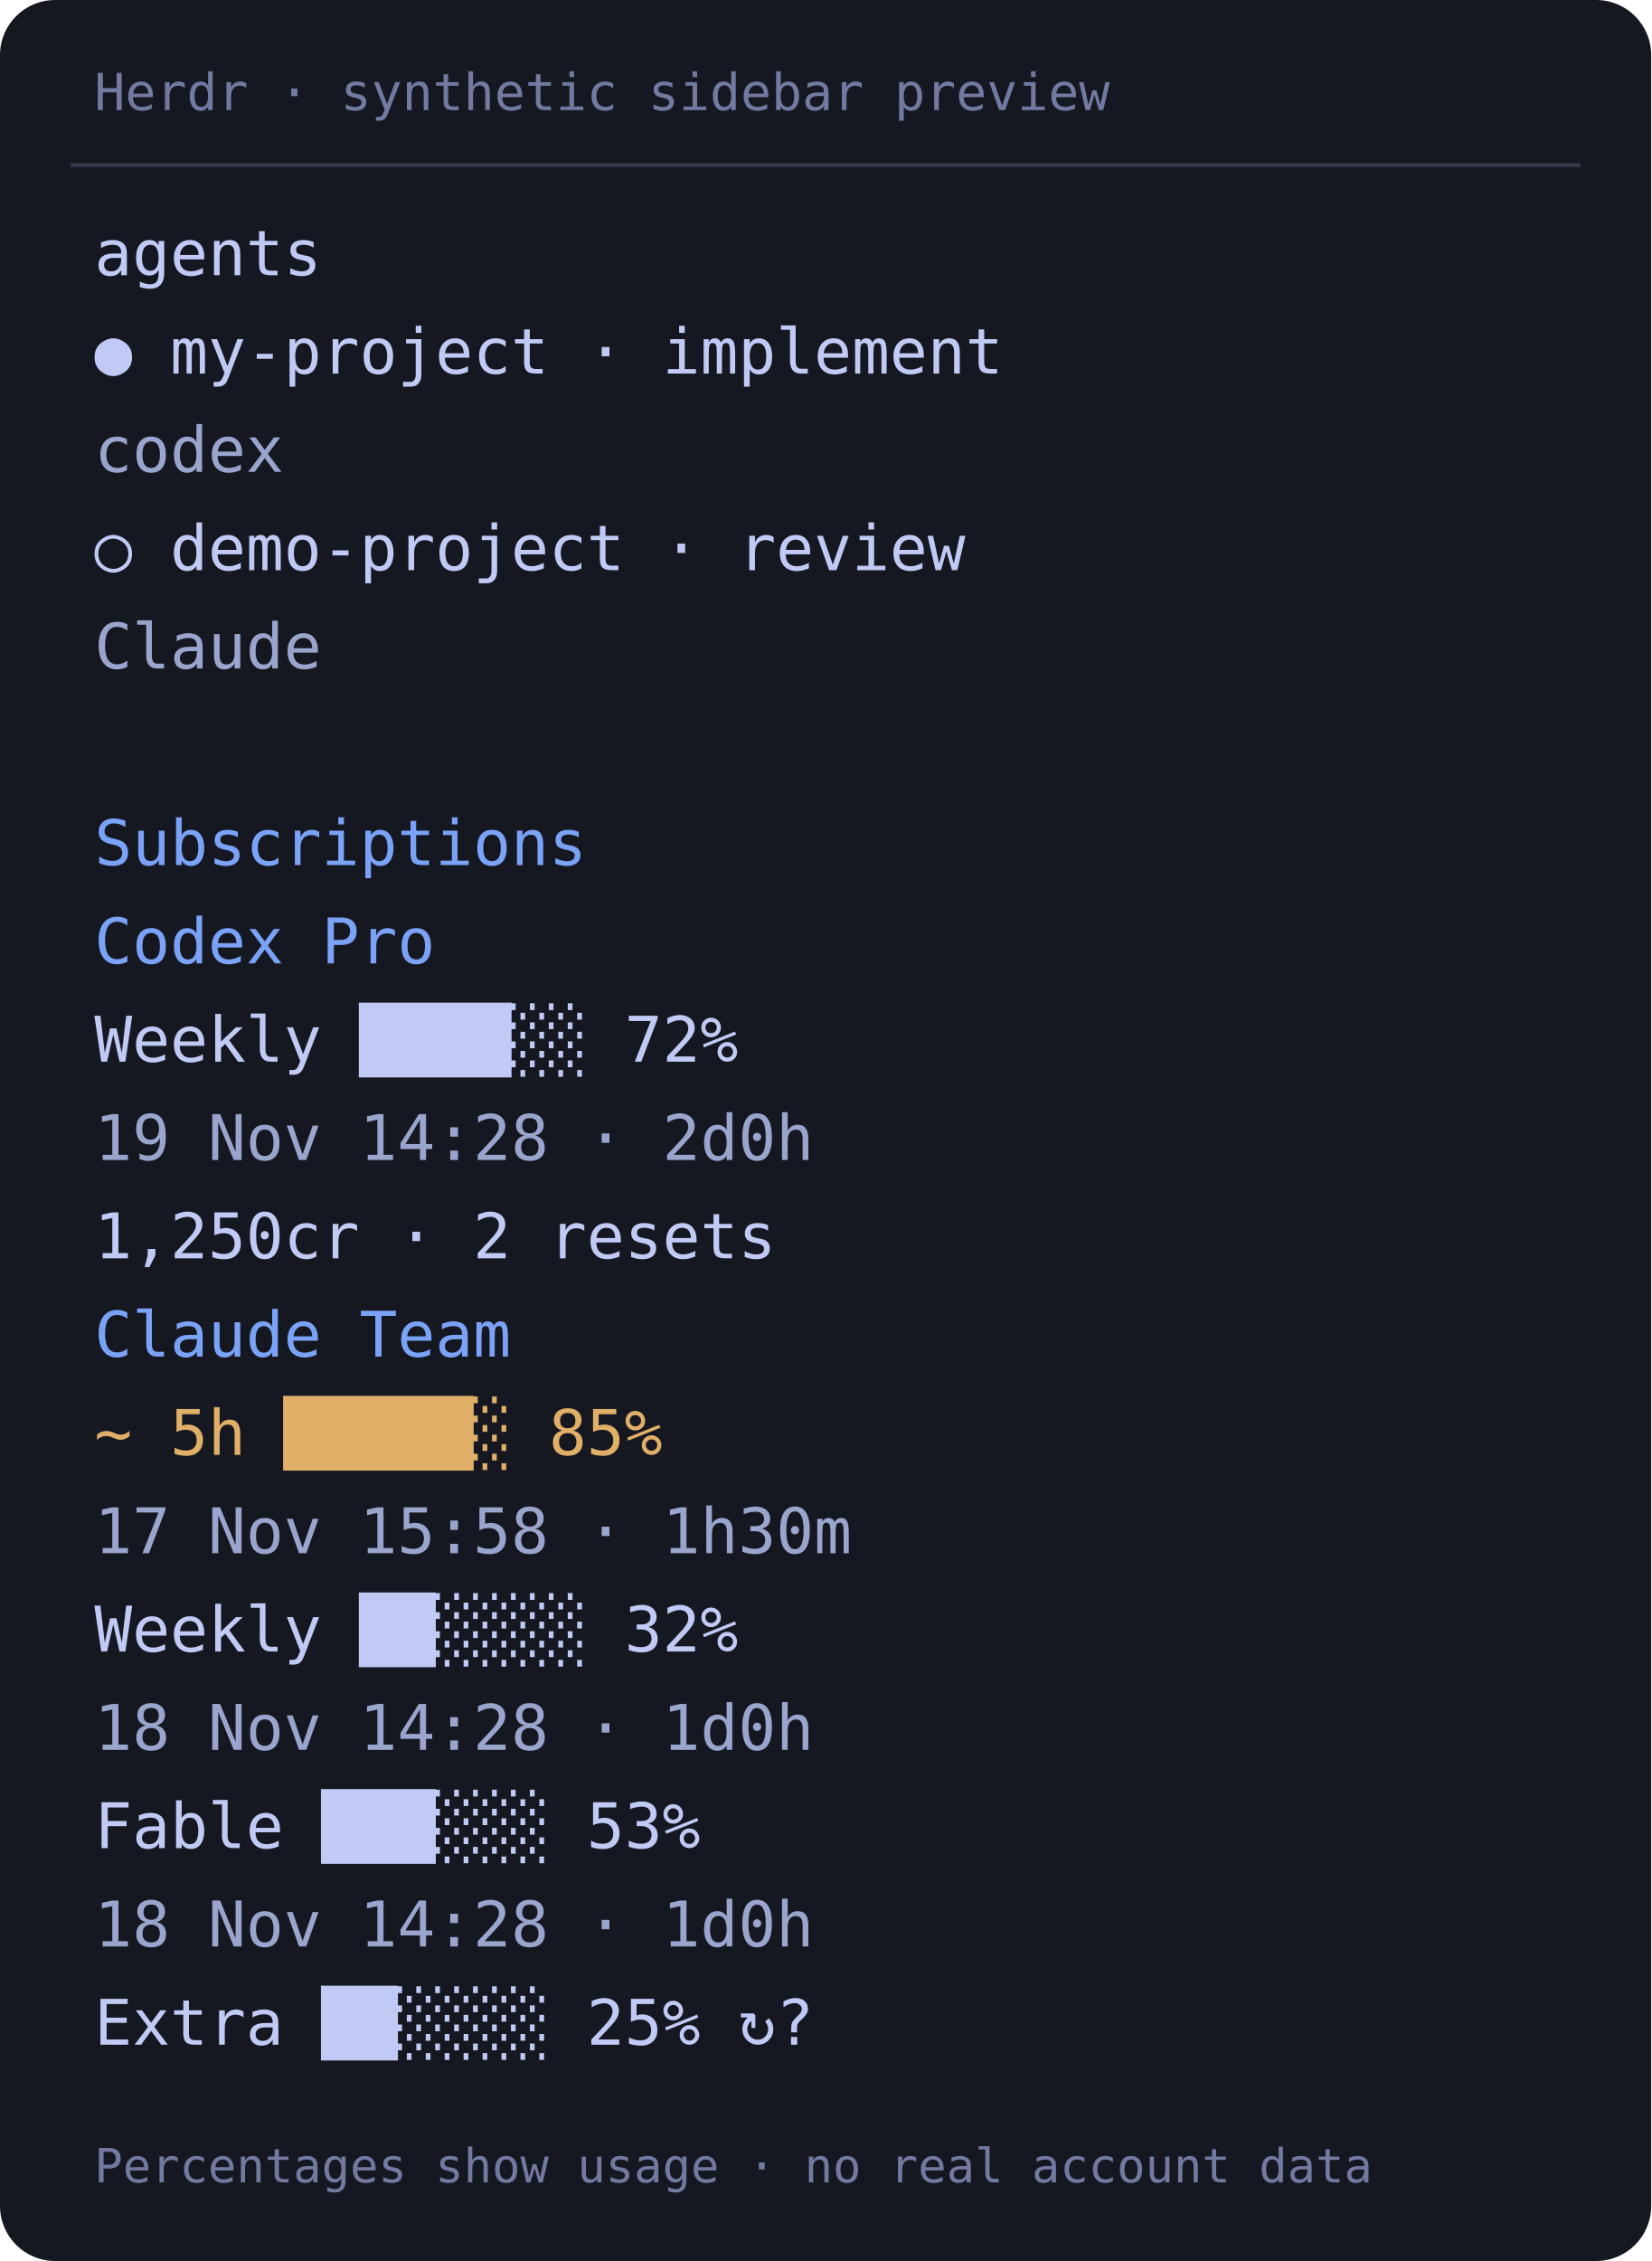
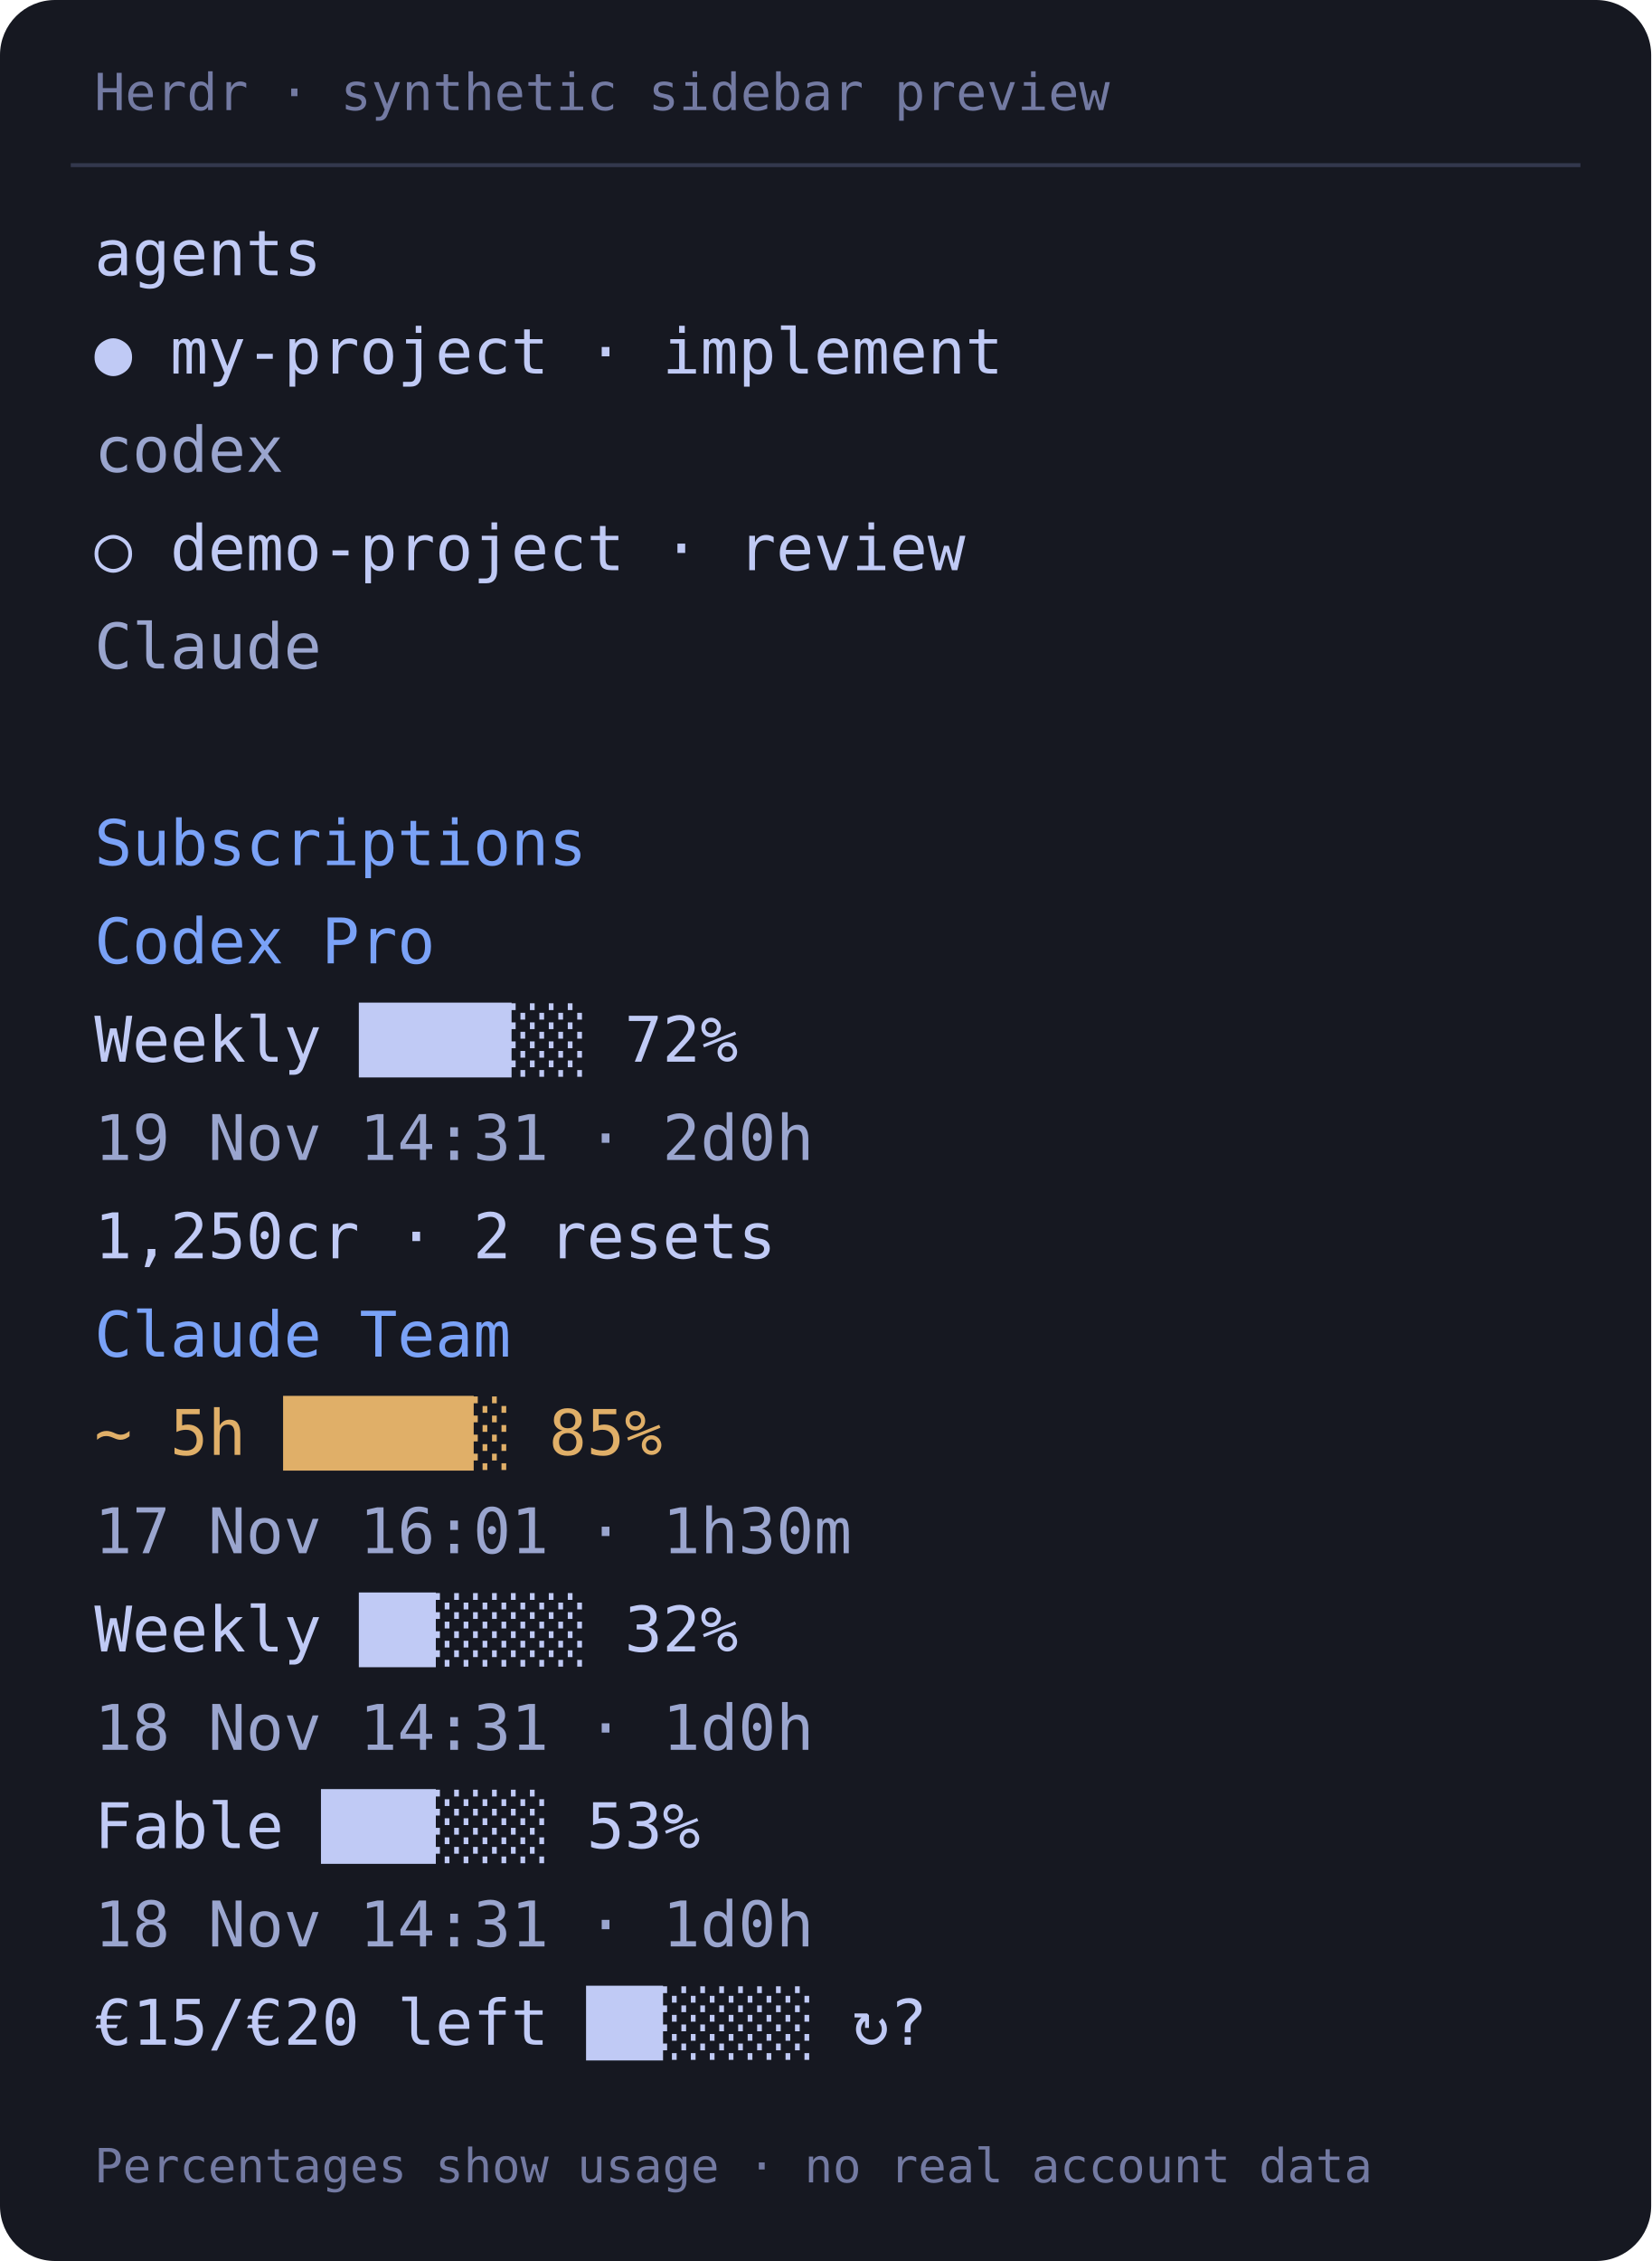
<svg xmlns="http://www.w3.org/2000/svg" width="420" height="575" viewBox="0 0 420 575">
  <rect width="420" height="575" rx="14" fill="#161821" />
  <text x="24" y="28" font-family="monospace" font-size="13" fill="#737aa2">Herdr · synthetic sidebar preview</text>
  <path d="M18 42H402" stroke="#33384d" />
  <text x="24" y="70" font-family="SFMono-Regular,Menlo,Consolas,monospace" font-size="16" fill="#c0caf5">agents</text>
  <text x="24" y="95" font-family="SFMono-Regular,Menlo,Consolas,monospace" font-size="16" fill="#c0caf5">● my-project · implement</text>
  <text x="24" y="120" font-family="SFMono-Regular,Menlo,Consolas,monospace" font-size="16" fill="#9aa5ce">  codex</text>
  <text x="24" y="145" font-family="SFMono-Regular,Menlo,Consolas,monospace" font-size="16" fill="#c0caf5">○ demo-project · review</text>
  <text x="24" y="170" font-family="SFMono-Regular,Menlo,Consolas,monospace" font-size="16" fill="#9aa5ce">  Claude</text>
  <text x="24" y="195" font-family="SFMono-Regular,Menlo,Consolas,monospace" font-size="16" fill="#c0caf5">⠀</text>
  <text x="24" y="220" font-family="SFMono-Regular,Menlo,Consolas,monospace" font-size="16" fill="#7aa2f7">Subscriptions</text>
  <text x="24" y="245" font-family="SFMono-Regular,Menlo,Consolas,monospace" font-size="16" fill="#7aa2f7">Codex Pro</text>
  <text x="24" y="270" font-family="SFMono-Regular,Menlo,Consolas,monospace" font-size="16" fill="#c0caf5">Weekly ████░░ 72%</text>
-   <text x="24" y="295" font-family="SFMono-Regular,Menlo,Consolas,monospace" font-size="16" fill="#9aa5ce">  19 Nov 14:28 · 2d0h</text>
+   <text x="24" y="295" font-family="SFMono-Regular,Menlo,Consolas,monospace" font-size="16" fill="#9aa5ce">  19 Nov 14:31 · 2d0h</text>
  <text x="24" y="320" font-family="SFMono-Regular,Menlo,Consolas,monospace" font-size="16" fill="#c0caf5">1,250cr · 2 resets</text>
  <text x="24" y="345" font-family="SFMono-Regular,Menlo,Consolas,monospace" font-size="16" fill="#7aa2f7">Claude Team</text>
  <text x="24" y="370" font-family="SFMono-Regular,Menlo,Consolas,monospace" font-size="16" fill="#e0af68">~ 5h █████░ 85%</text>
-   <text x="24" y="395" font-family="SFMono-Regular,Menlo,Consolas,monospace" font-size="16" fill="#9aa5ce">  17 Nov 15:58 · 1h30m</text>
+   <text x="24" y="395" font-family="SFMono-Regular,Menlo,Consolas,monospace" font-size="16" fill="#9aa5ce">  17 Nov 16:01 · 1h30m</text>
  <text x="24" y="420" font-family="SFMono-Regular,Menlo,Consolas,monospace" font-size="16" fill="#c0caf5">Weekly ██░░░░ 32%</text>
-   <text x="24" y="445" font-family="SFMono-Regular,Menlo,Consolas,monospace" font-size="16" fill="#9aa5ce">  18 Nov 14:28 · 1d0h</text>
+   <text x="24" y="445" font-family="SFMono-Regular,Menlo,Consolas,monospace" font-size="16" fill="#9aa5ce">  18 Nov 14:31 · 1d0h</text>
  <text x="24" y="470" font-family="SFMono-Regular,Menlo,Consolas,monospace" font-size="16" fill="#c0caf5">Fable ███░░░ 53%</text>
-   <text x="24" y="495" font-family="SFMono-Regular,Menlo,Consolas,monospace" font-size="16" fill="#9aa5ce">  18 Nov 14:28 · 1d0h</text>
-   <text x="24" y="520" font-family="SFMono-Regular,Menlo,Consolas,monospace" font-size="16" fill="#c0caf5">Extra ██░░░░ 25% ↻?</text>
+   <text x="24" y="495" font-family="SFMono-Regular,Menlo,Consolas,monospace" font-size="16" fill="#9aa5ce">  18 Nov 14:31 · 1d0h</text>
+   <text x="24" y="520" font-family="SFMono-Regular,Menlo,Consolas,monospace" font-size="16" fill="#c0caf5">€15/€20 left ██░░░░ ↻?</text>
  <text x="24" y="555" font-family="monospace" font-size="12" fill="#737aa2">Percentages show usage · no real account data</text>
</svg>
